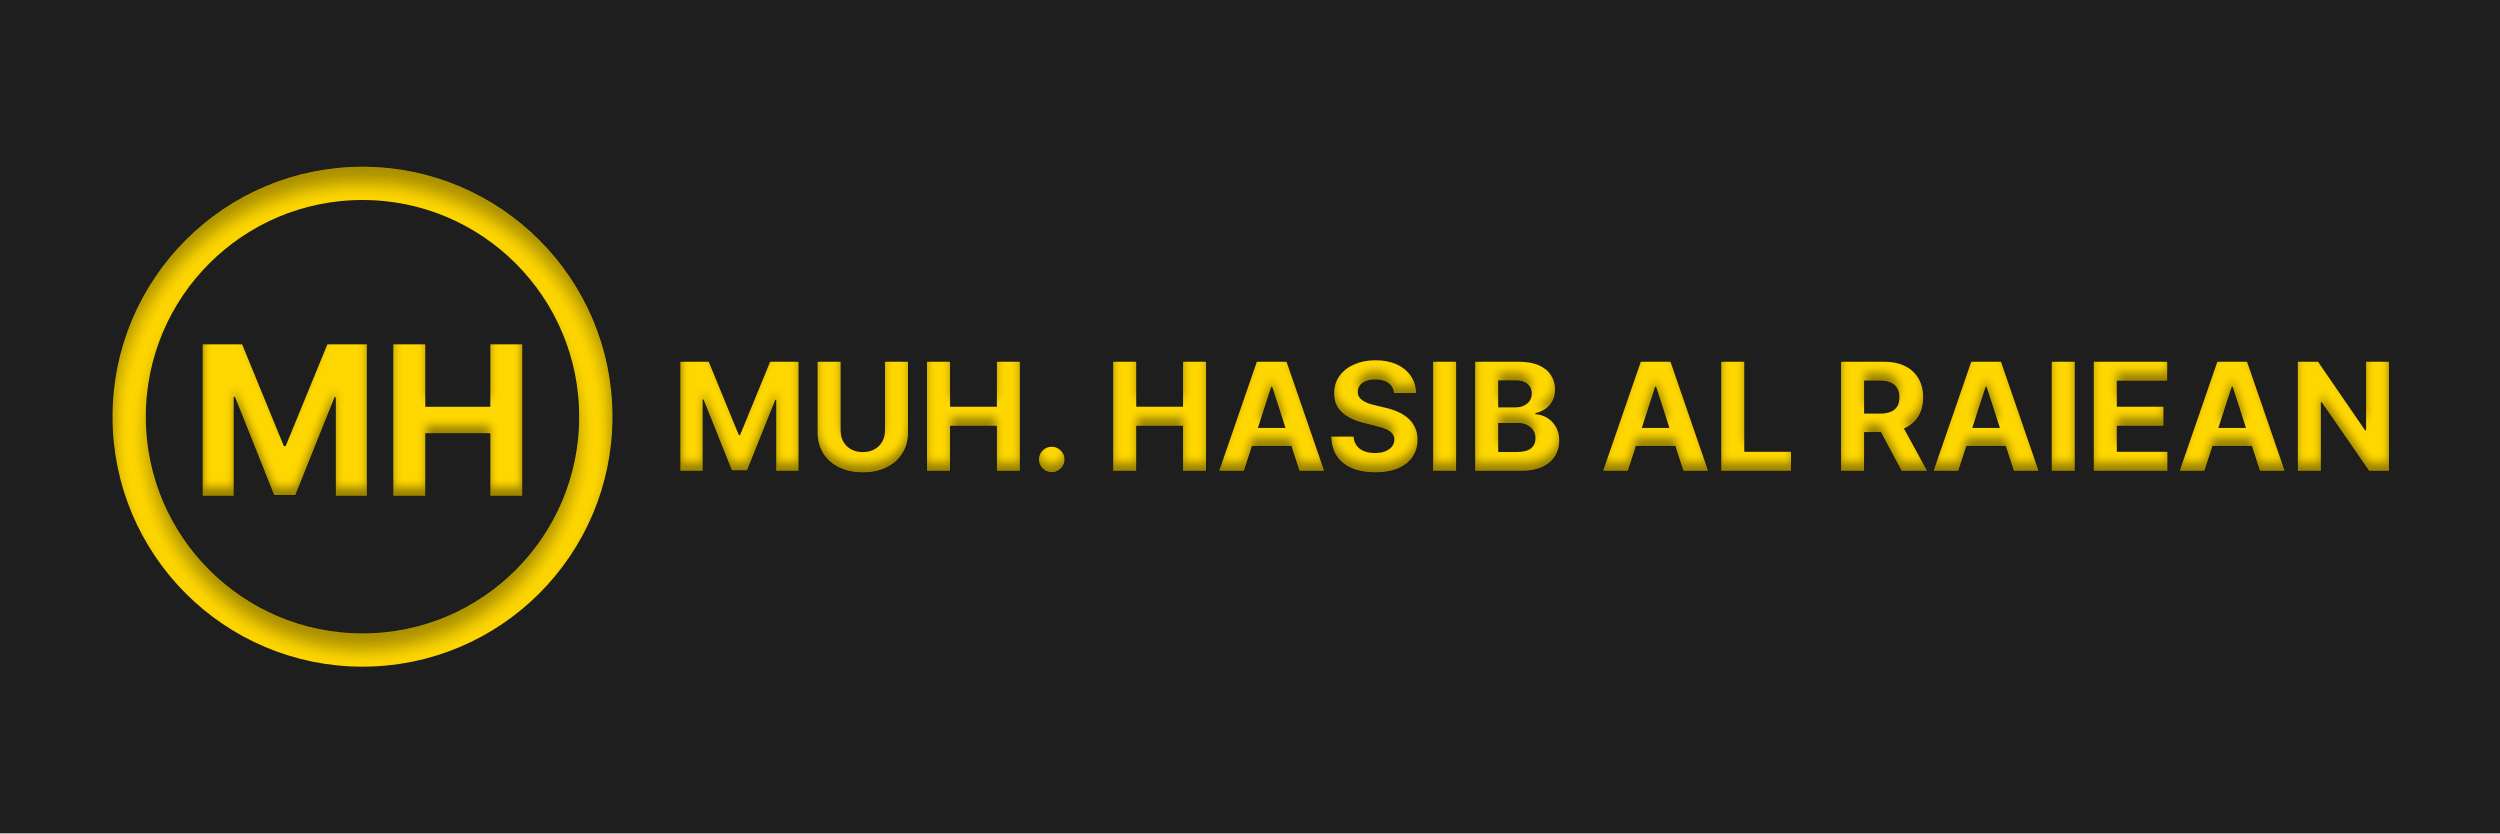
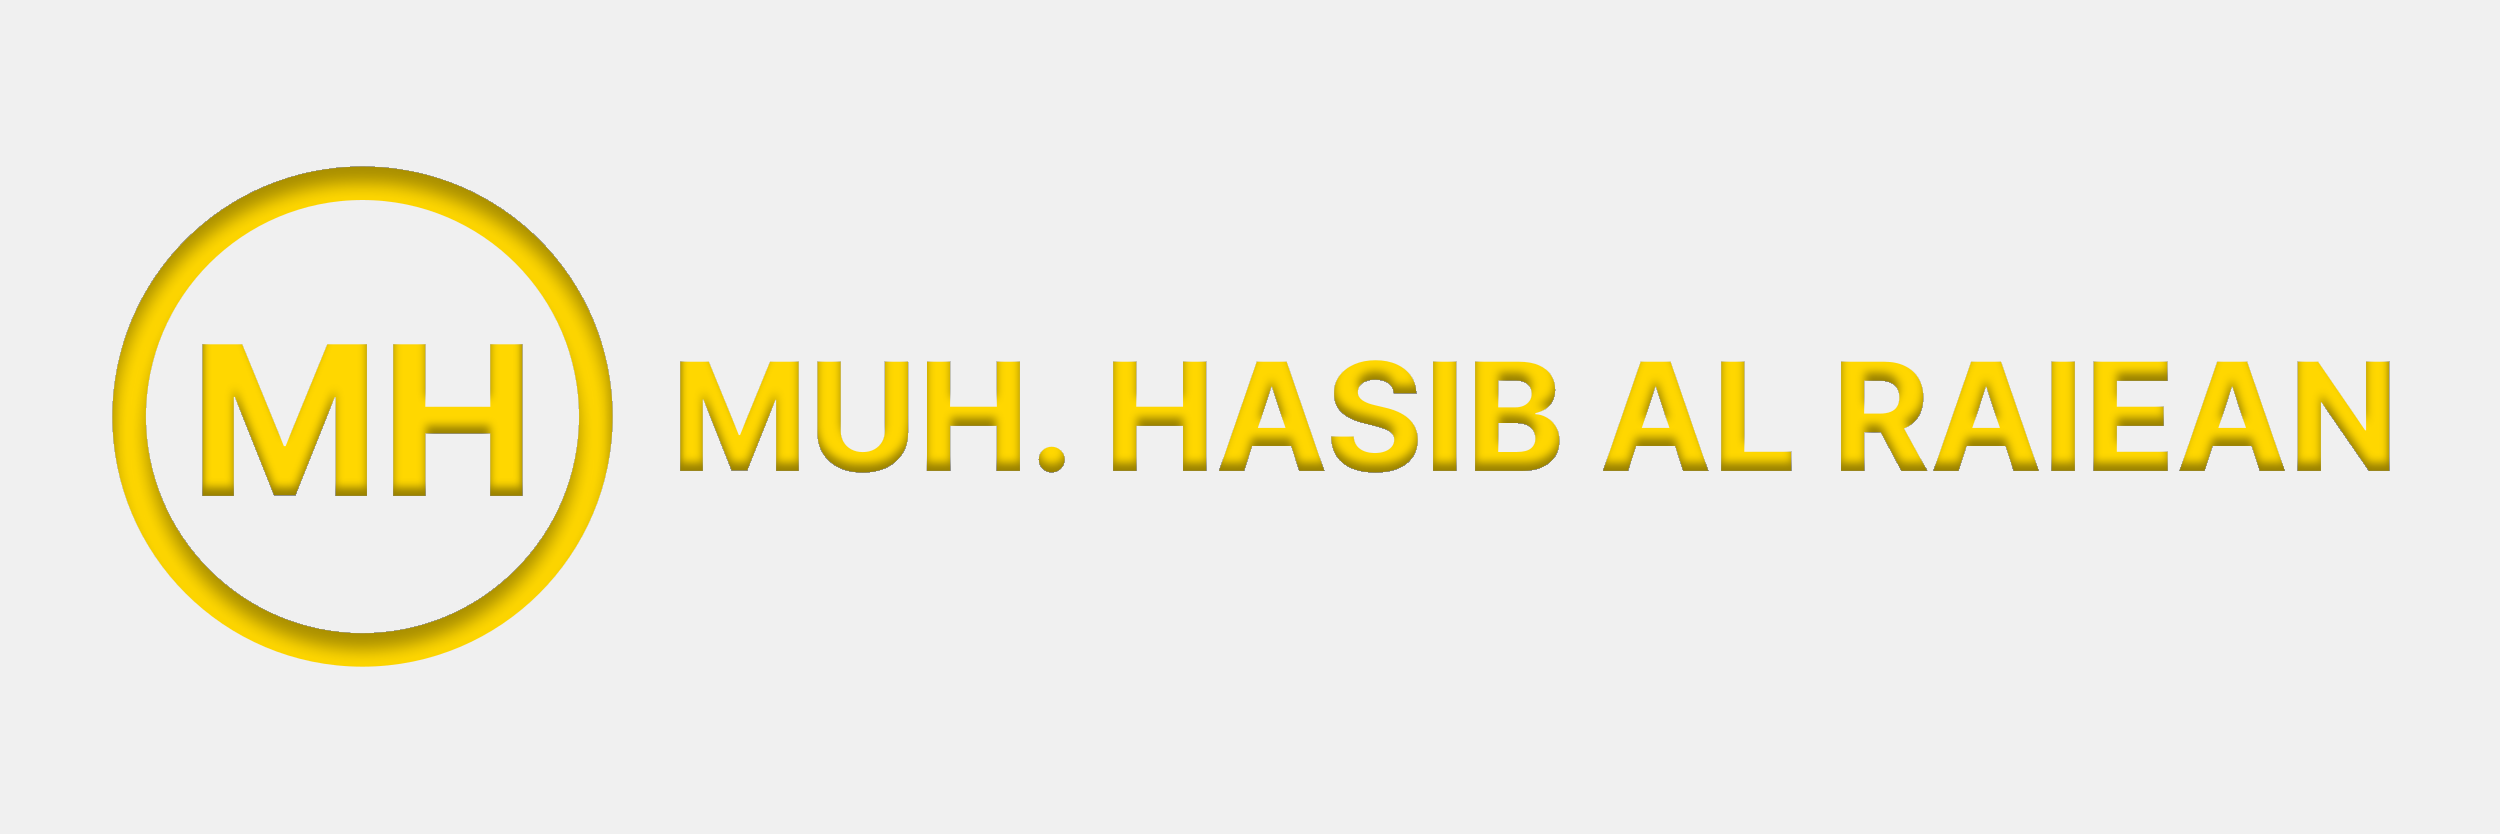
<svg xmlns="http://www.w3.org/2000/svg" width="600" height="200" viewBox="0 0 600 200" fill="none">
  <g clip-path="url(#clip0_54_9)">
-     <path d="M600 0H0V200H600V0Z" fill="#1E1E1E" />
+     <path d="M600 0H0V200H600V0Z" fill="transparent" />
    <g filter="url(#filter0_i_54_9)">
      <path d="M143 100C143 130.928 117.928 156 87 156C56.072 156 31 130.928 31 100C31 69.072 56.072 44 87 44C117.928 44 143 69.072 143 100Z" stroke="#FFD700" stroke-width="8" />
    </g>
    <g filter="url(#filter1_i_54_9)">
      <path d="M48.632 82.636H58.114L68.128 107.068H68.554L78.568 82.636H88.05V119H80.592V95.332H80.291L70.88 118.822H65.802L56.391 95.243H56.09V119H48.632V82.636ZM94.384 119V82.636H102.072V97.64H117.68V82.636H125.35V119H117.68V103.979H102.072V119H94.384Z" fill="#FFD700" />
    </g>
    <g filter="url(#filter2_i_54_9)">
      <path d="M163.276 86.818H170.102L177.312 104.409H177.619L184.83 86.818H191.656V113H186.287V95.959H186.07L179.294 112.872H175.638L168.862 95.895H168.645V113H163.276V86.818ZM212.389 86.818H217.924V103.821C217.924 105.73 217.468 107.401 216.556 108.832C215.653 110.264 214.387 111.381 212.76 112.182C211.132 112.974 209.235 113.371 207.071 113.371C204.897 113.371 202.997 112.974 201.369 112.182C199.741 111.381 198.475 110.264 197.572 108.832C196.669 107.401 196.217 105.73 196.217 103.821V86.818H201.752V103.348C201.752 104.345 201.97 105.232 202.404 106.007C202.848 106.783 203.47 107.392 204.271 107.835C205.072 108.278 206.005 108.5 207.071 108.5C208.145 108.5 209.078 108.278 209.87 107.835C210.672 107.392 211.289 106.783 211.724 106.007C212.167 105.232 212.389 104.345 212.389 103.348V86.818ZM222.479 113V86.818H228.014V97.621H239.251V86.818H244.774V113H239.251V102.185H228.014V113H222.479ZM252.419 113.332C251.575 113.332 250.851 113.034 250.246 112.438C249.649 111.832 249.351 111.108 249.351 110.264C249.351 109.429 249.649 108.713 250.246 108.116C250.851 107.52 251.575 107.222 252.419 107.222C253.237 107.222 253.953 107.52 254.567 108.116C255.18 108.713 255.487 109.429 255.487 110.264C255.487 110.827 255.342 111.342 255.053 111.811C254.771 112.271 254.401 112.642 253.94 112.923C253.48 113.196 252.973 113.332 252.419 113.332ZM267.162 113V86.818H272.698V97.621H283.935V86.818H289.458V113H283.935V102.185H272.698V113H267.162ZM298.534 113H292.603L301.641 86.818H308.775L317.8 113H311.868L305.31 92.801H305.105L298.534 113ZM298.164 102.709H312.175V107.03H298.164V102.709ZM334.557 94.348C334.455 93.317 334.016 92.516 333.24 91.945C332.464 91.374 331.412 91.088 330.082 91.088C329.179 91.088 328.416 91.216 327.794 91.472C327.172 91.719 326.695 92.064 326.362 92.507C326.038 92.95 325.876 93.453 325.876 94.016C325.859 94.484 325.957 94.894 326.17 95.243C326.392 95.592 326.695 95.895 327.078 96.151C327.462 96.398 327.905 96.615 328.408 96.803C328.911 96.981 329.447 97.135 330.018 97.263L332.371 97.825C333.513 98.081 334.561 98.422 335.516 98.848C336.47 99.274 337.297 99.798 337.996 100.42C338.695 101.043 339.236 101.776 339.619 102.619C340.011 103.463 340.212 104.43 340.22 105.521C340.212 107.124 339.803 108.513 338.993 109.689C338.192 110.857 337.033 111.764 335.516 112.412C334.007 113.051 332.188 113.371 330.057 113.371C327.943 113.371 326.102 113.047 324.534 112.399C322.974 111.751 321.756 110.793 320.878 109.523C320.009 108.244 319.553 106.663 319.51 104.78H324.866C324.926 105.658 325.178 106.391 325.621 106.979C326.072 107.558 326.673 107.997 327.423 108.295C328.182 108.585 329.038 108.73 329.993 108.73C330.93 108.73 331.744 108.594 332.435 108.321C333.134 108.048 333.675 107.669 334.058 107.183C334.442 106.697 334.634 106.139 334.634 105.509C334.634 104.92 334.459 104.426 334.109 104.026C333.768 103.625 333.266 103.284 332.601 103.003C331.945 102.722 331.139 102.466 330.185 102.236L327.334 101.52C325.126 100.983 323.384 100.143 322.105 99.001C320.827 97.859 320.192 96.321 320.2 94.386C320.192 92.801 320.614 91.416 321.466 90.231C322.327 89.047 323.507 88.122 325.007 87.457C326.507 86.793 328.212 86.46 330.121 86.46C332.064 86.46 333.76 86.793 335.209 87.457C336.666 88.122 337.8 89.047 338.609 90.231C339.419 91.416 339.837 92.788 339.862 94.348H334.557ZM349.479 86.818V113H343.944V86.818H349.479ZM354.033 113V86.818H364.516C366.442 86.818 368.049 87.104 369.336 87.675C370.623 88.246 371.59 89.038 372.238 90.053C372.886 91.058 373.21 92.217 373.21 93.53C373.21 94.553 373.005 95.452 372.596 96.227C372.187 96.994 371.624 97.625 370.908 98.119C370.201 98.605 369.391 98.95 368.479 99.155V99.41C369.477 99.453 370.41 99.734 371.279 100.254C372.157 100.774 372.869 101.503 373.414 102.44C373.96 103.369 374.232 104.477 374.232 105.764C374.232 107.153 373.887 108.393 373.197 109.484C372.515 110.567 371.505 111.423 370.167 112.054C368.829 112.685 367.18 113 365.219 113H354.033ZM359.569 108.474H364.082C365.624 108.474 366.749 108.18 367.457 107.592C368.164 106.996 368.518 106.203 368.518 105.214C368.518 104.49 368.343 103.851 367.994 103.297C367.644 102.743 367.146 102.308 366.498 101.993C365.859 101.678 365.096 101.52 364.21 101.52H359.569V108.474ZM359.569 97.774H363.673C364.431 97.774 365.104 97.642 365.692 97.378C366.289 97.105 366.758 96.722 367.099 96.227C367.448 95.733 367.623 95.141 367.623 94.45C367.623 93.504 367.286 92.742 366.613 92.162C365.948 91.582 365.002 91.293 363.775 91.293H359.569V97.774ZM390.679 113H384.747L393.786 86.818H400.919L409.945 113H404.013L397.455 92.801H397.25L390.679 113ZM390.308 102.709H404.32V107.03H390.308V102.709ZM413.096 113V86.818H418.631V108.436H429.856V113H413.096ZM441.854 113V86.818H452.183C454.161 86.818 455.848 87.172 457.246 87.879C458.652 88.578 459.722 89.571 460.455 90.858C461.196 92.136 461.567 93.641 461.567 95.371C461.567 97.109 461.192 98.605 460.442 99.858C459.692 101.102 458.605 102.057 457.182 102.722C455.767 103.386 454.054 103.719 452.043 103.719H445.126V99.27H451.148C452.205 99.27 453.082 99.125 453.781 98.835C454.48 98.546 455 98.111 455.341 97.531C455.69 96.952 455.865 96.231 455.865 95.371C455.865 94.501 455.69 93.769 455.341 93.172C455 92.575 454.476 92.124 453.768 91.817C453.07 91.501 452.188 91.344 451.122 91.344H447.389V113H441.854ZM455.993 101.085L462.5 113H456.389L450.023 101.085H455.993ZM469.991 113H464.06L473.098 86.818H480.232L489.257 113H483.325L476.767 92.801H476.562L469.991 113ZM469.621 102.709H483.632V107.03H469.621V102.709ZM497.944 86.818V113H492.408V86.818H497.944ZM502.498 113V86.818H520.14V91.382H508.034V97.621H519.233V102.185H508.034V108.436H520.191V113H502.498ZM529.054 113H523.122L532.161 86.818H539.294L548.32 113H542.388L535.83 92.801H535.625L529.054 113ZM528.683 102.709H542.695V107.03H528.683V102.709ZM573.37 86.818V113H568.589L557.198 96.521H557.006V113H551.471V86.818H556.329L567.63 103.284H567.86V86.818H573.37Z" fill="#FFD700" />
    </g>
  </g>
  <defs>
    <filter id="filter0_i_54_9" x="27" y="40" width="120" height="124" filterUnits="userSpaceOnUse" color-interpolation-filters="sRGB">
      <feFlood flood-opacity="0" result="BackgroundImageFix" />
      <feBlend mode="normal" in="SourceGraphic" in2="BackgroundImageFix" result="shape" />
      <feColorMatrix in="SourceAlpha" type="matrix" values="0 0 0 0 0 0 0 0 0 0 0 0 0 0 0 0 0 0 127 0" result="hardAlpha" />
      <feOffset dy="4" />
      <feGaussianBlur stdDeviation="2" />
      <feComposite in2="hardAlpha" operator="arithmetic" k2="-1" k3="1" />
      <feColorMatrix type="matrix" values="0 0 0 0 0 0 0 0 0 0 0 0 0 0 0 0 0 0 0.34 0" />
      <feBlend mode="normal" in2="shape" result="effect1_innerShadow_54_9" />
    </filter>
    <filter id="filter1_i_54_9" x="48.632" y="80.636" width="76.718" height="38.364" filterUnits="userSpaceOnUse" color-interpolation-filters="sRGB">
      <feFlood flood-opacity="0" result="BackgroundImageFix" />
      <feBlend mode="normal" in="SourceGraphic" in2="BackgroundImageFix" result="shape" />
      <feColorMatrix in="SourceAlpha" type="matrix" values="0 0 0 0 0 0 0 0 0 0 0 0 0 0 0 0 0 0 127 0" result="hardAlpha" />
      <feOffset dy="-2" />
      <feGaussianBlur stdDeviation="1" />
      <feComposite in2="hardAlpha" operator="arithmetic" k2="-1" k3="1" />
      <feColorMatrix type="matrix" values="0 0 0 0 0 0 0 0 0 0 0 0 0 0 0 0 0 0 0.4 0" />
      <feBlend mode="normal" in2="shape" result="effect1_innerShadow_54_9" />
    </filter>
    <filter id="filter2_i_54_9" x="163.276" y="84.46" width="410.094" height="28.91" filterUnits="userSpaceOnUse" color-interpolation-filters="sRGB">
      <feFlood flood-opacity="0" result="BackgroundImageFix" />
      <feBlend mode="normal" in="SourceGraphic" in2="BackgroundImageFix" result="shape" />
      <feColorMatrix in="SourceAlpha" type="matrix" values="0 0 0 0 0 0 0 0 0 0 0 0 0 0 0 0 0 0 127 0" result="hardAlpha" />
      <feOffset dy="-2" />
      <feGaussianBlur stdDeviation="1" />
      <feComposite in2="hardAlpha" operator="arithmetic" k2="-1" k3="1" />
      <feColorMatrix type="matrix" values="0 0 0 0 0 0 0 0 0 0 0 0 0 0 0 0 0 0 0.4 0" />
      <feBlend mode="normal" in2="shape" result="effect1_innerShadow_54_9" />
    </filter>
    <clipPath id="clip0_54_9">
      <rect width="600" height="200" fill="white" />
    </clipPath>
  </defs>
</svg>
